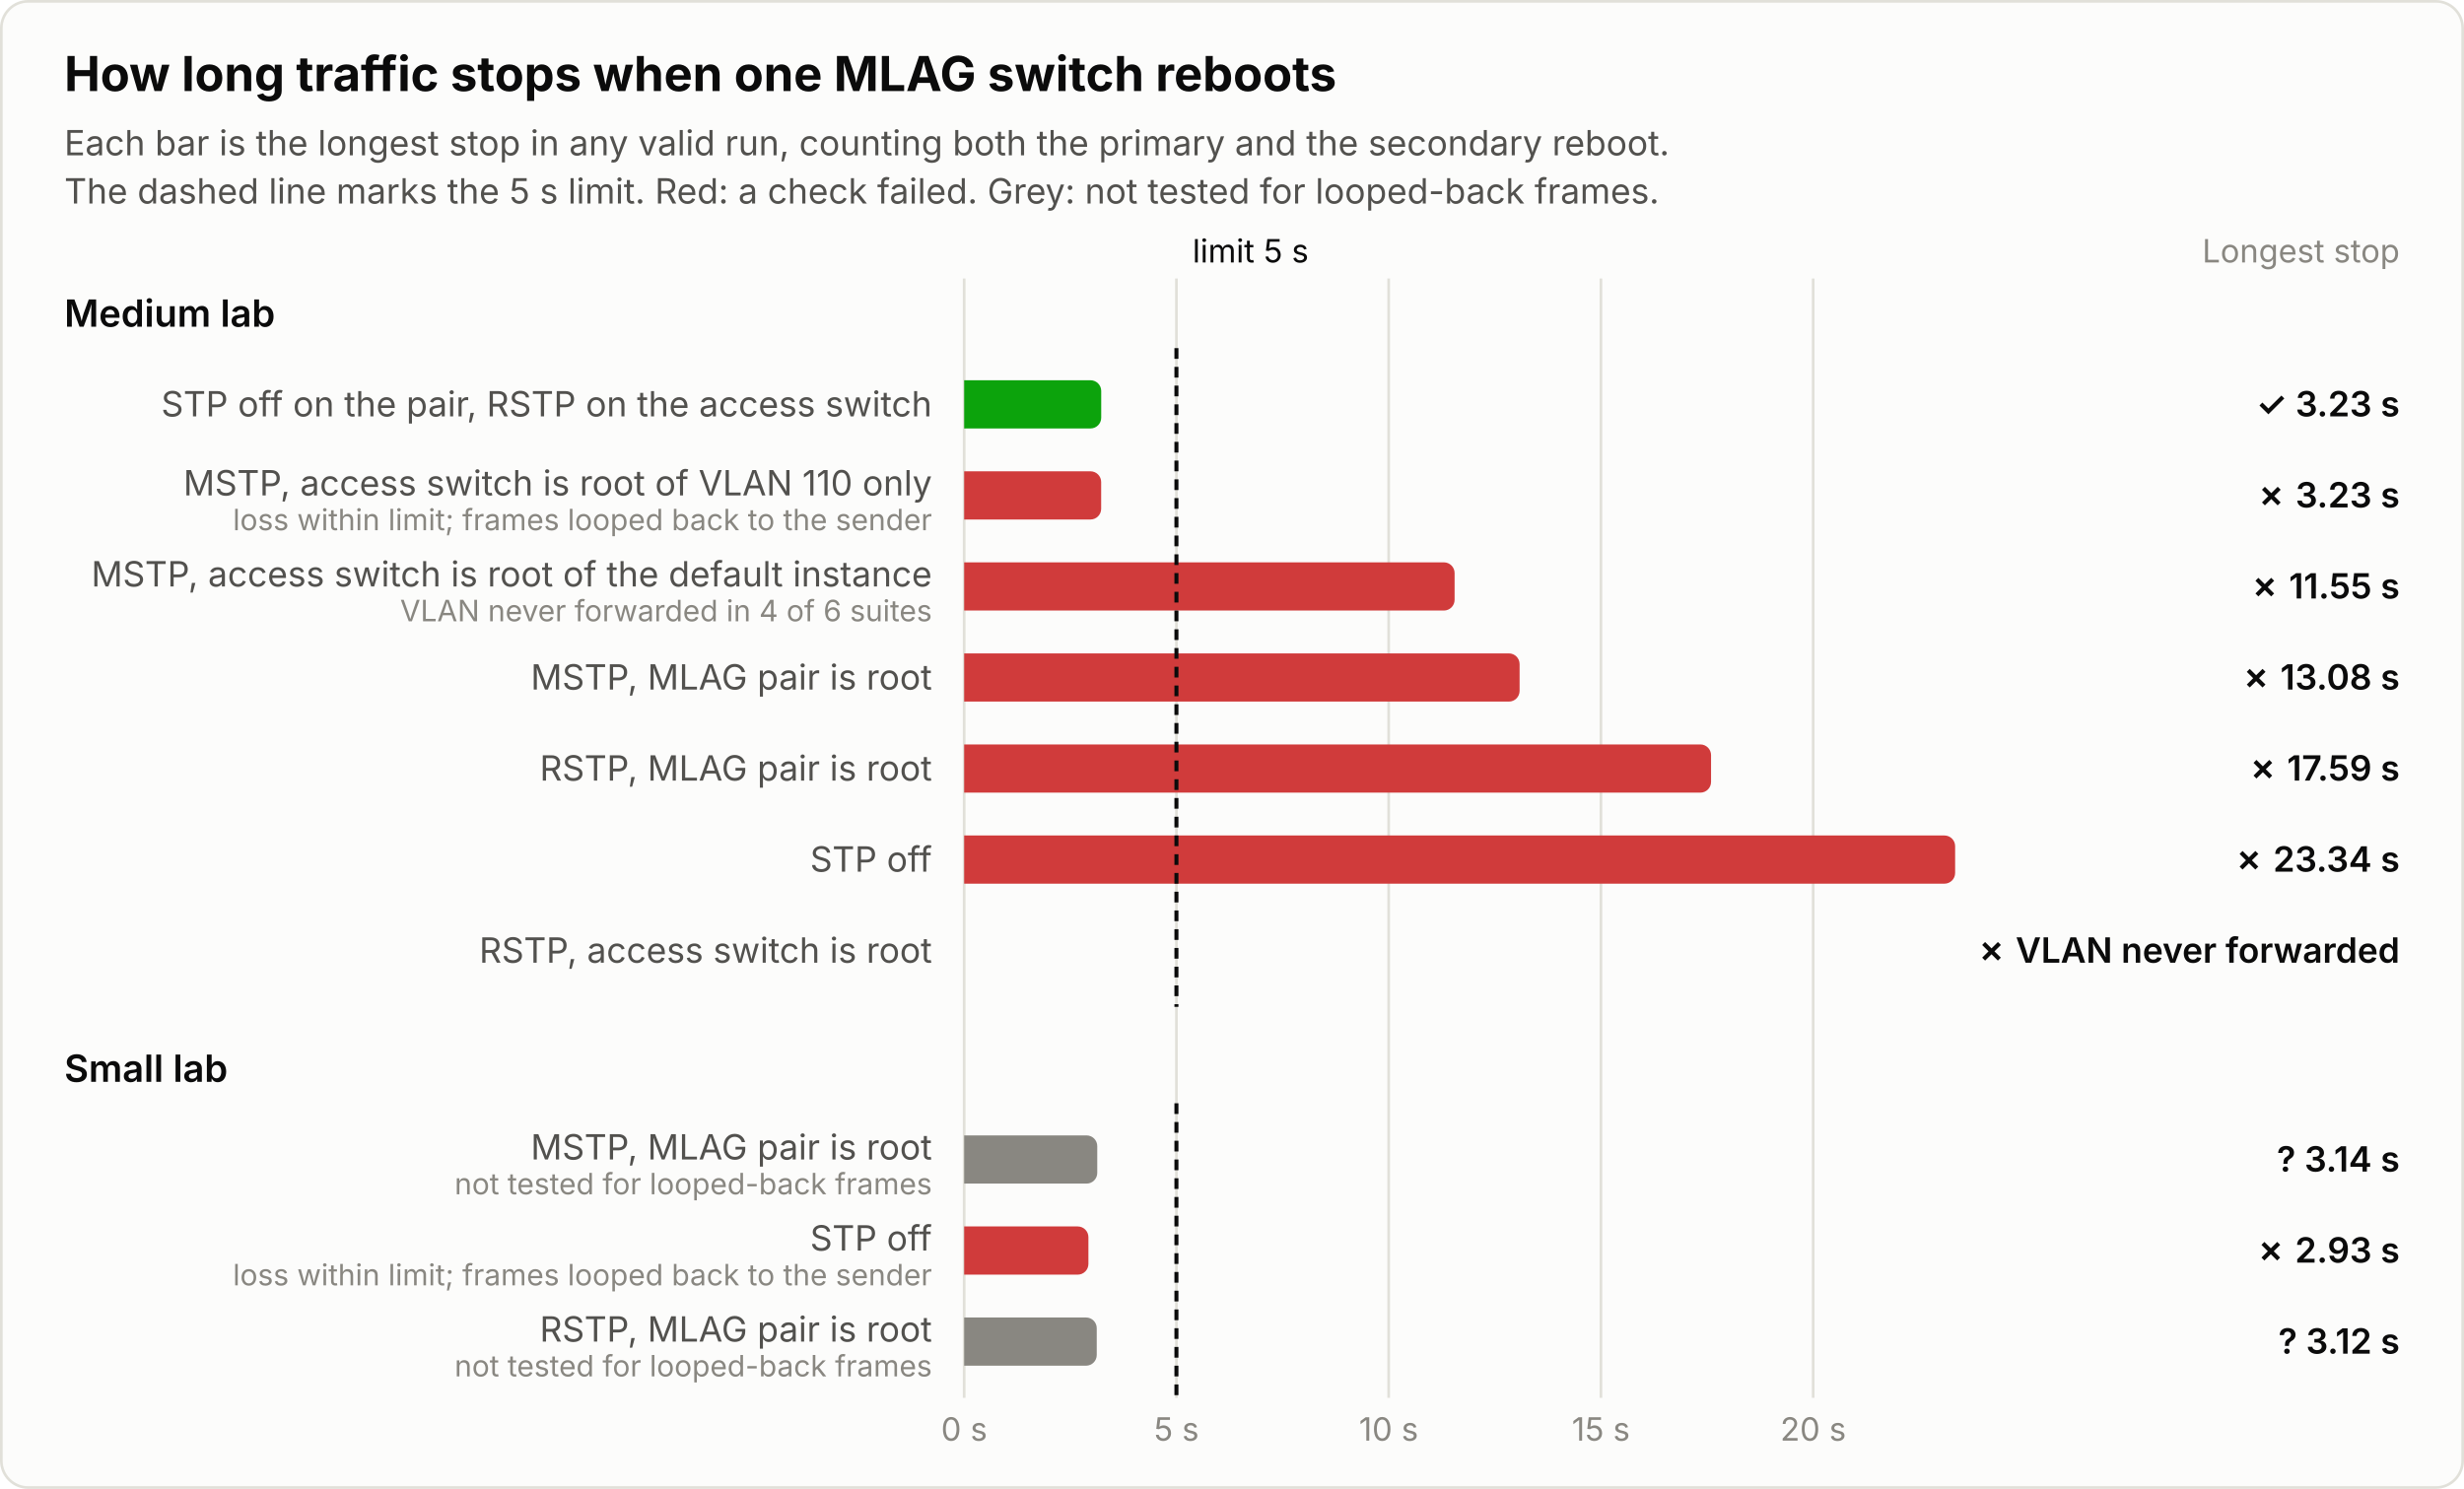
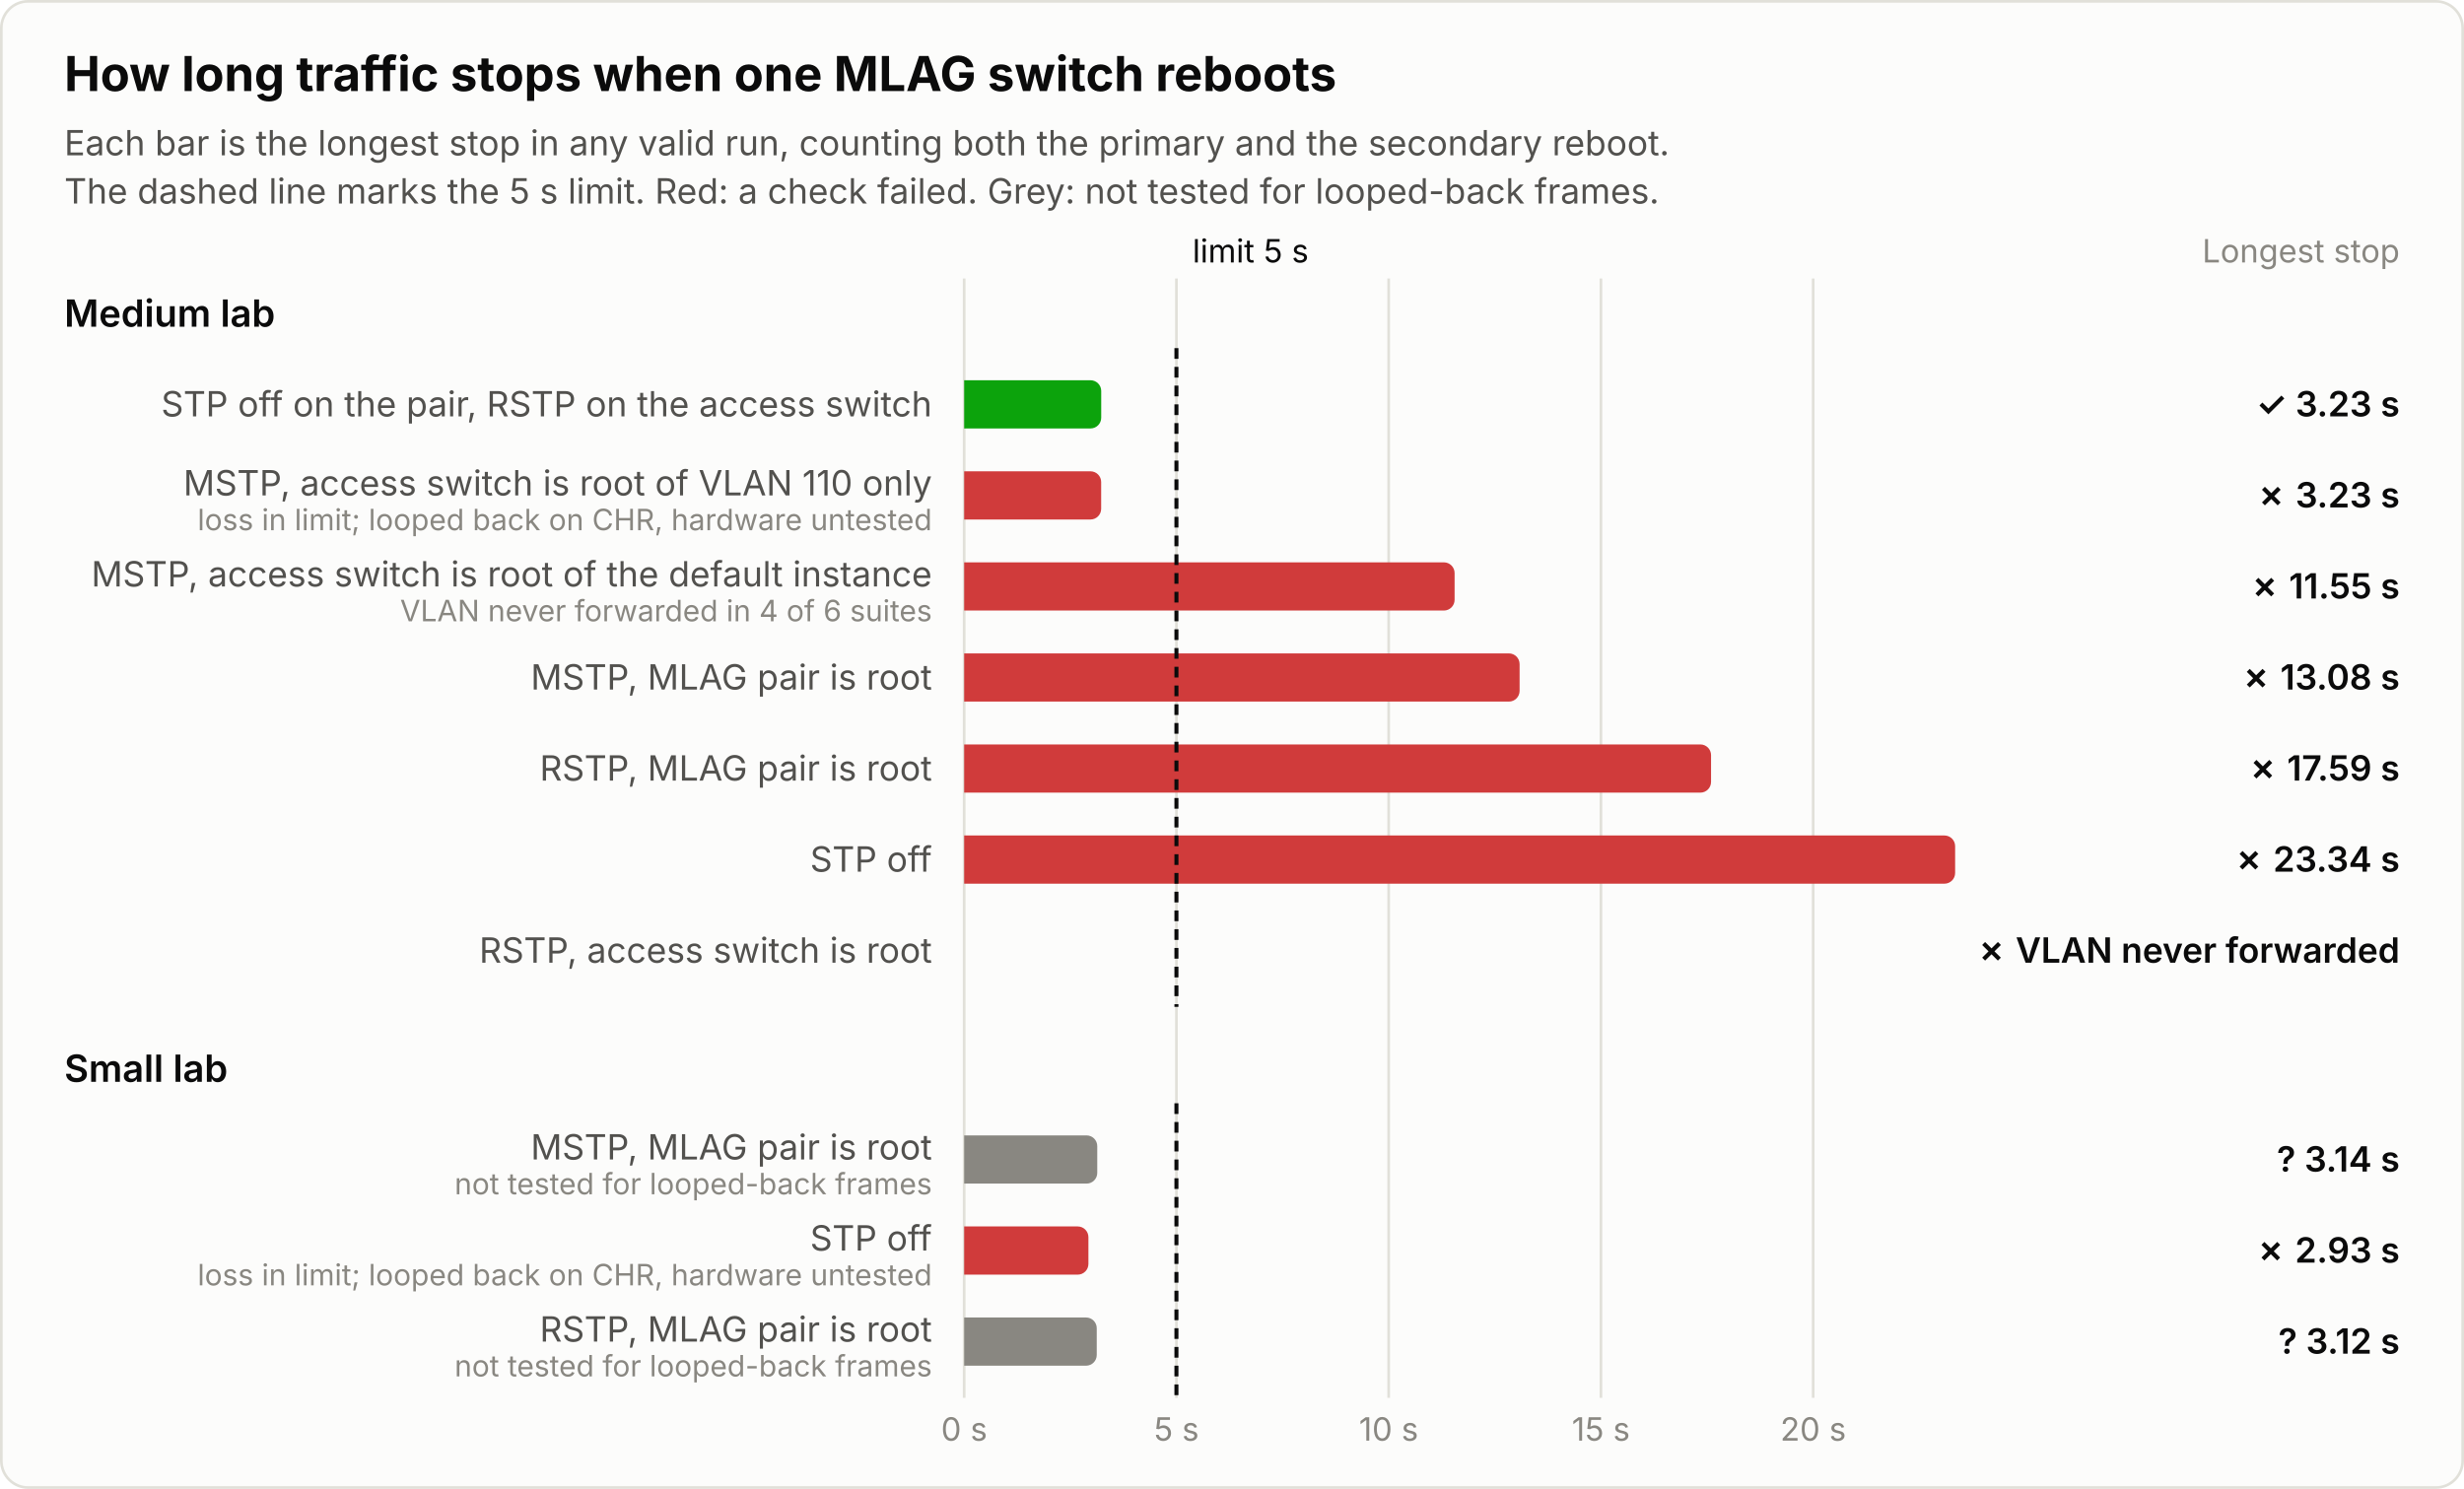
<svg xmlns="http://www.w3.org/2000/svg" width="920" height="556" viewBox="0 0 920 556" font-family="system-ui, -apple-system, &quot;Segoe UI&quot;, sans-serif" role="img" aria-label="Traffic stop during an MLAG peer reboot per setup">
  <rect x="0.5" y="0.5" width="919" height="555" rx="10" fill="#fcfcfb" stroke="#e1e0d9" />
  <line x1="360.0" y1="104" x2="360.0" y2="522" stroke="#e1e0d9" stroke-width="1" />
  <text x="360.0" y="538" font-size="12" fill="#898781" text-anchor="middle" style="font-variant-numeric: tabular-nums">0 s</text>
  <line x1="439.249" y1="104" x2="439.249" y2="522" stroke="#e1e0d9" stroke-width="1" />
  <text x="439.249" y="538" font-size="12" fill="#898781" text-anchor="middle" style="font-variant-numeric: tabular-nums">5 s</text>
  <line x1="518.498" y1="104" x2="518.498" y2="522" stroke="#e1e0d9" stroke-width="1" />
  <text x="518.498" y="538" font-size="12" fill="#898781" text-anchor="middle" style="font-variant-numeric: tabular-nums">10 s</text>
  <line x1="597.747" y1="104" x2="597.747" y2="522" stroke="#e1e0d9" stroke-width="1" />
  <text x="597.747" y="538" font-size="12" fill="#898781" text-anchor="middle" style="font-variant-numeric: tabular-nums">15 s</text>
  <line x1="676.996" y1="104" x2="676.996" y2="522" stroke="#e1e0d9" stroke-width="1" />
  <text x="676.996" y="538" font-size="12" fill="#898781" text-anchor="middle" style="font-variant-numeric: tabular-nums">20 s</text>
  <path d="M360,142.0 H407.168 a4,4 0 0 1 4,4 V156.0 a4,4 0 0 1 -4,4 H360 Z" fill="#0ca30c" />
  <path d="M360,176.0 H407.15 a4,4 0 0 1 4,4 V190.0 a4,4 0 0 1 -4,4 H360 Z" fill="#d03b3b" />
  <path d="M360,210.0 H539.114 a4,4 0 0 1 4,4 V224.0 a4,4 0 0 1 -4,4 H360 Z" fill="#d03b3b" />
  <path d="M360,244.0 H563.383 a4,4 0 0 1 4,4 V258.0 a4,4 0 0 1 -4,4 H360 Z" fill="#d03b3b" />
  <path d="M360,278.0 H634.867 a4,4 0 0 1 4,4 V292.0 a4,4 0 0 1 -4,4 H360 Z" fill="#d03b3b" />
  <path d="M360,312.0 H726.0 a4,4 0 0 1 4,4 V326.0 a4,4 0 0 1 -4,4 H360 Z" fill="#d03b3b" />
  <path d="M360,424.0 H405.691 a4,4 0 0 1 4,4 V438.0 a4,4 0 0 1 -4,4 H360 Z" fill="#898781" />
  <path d="M360,458.0 H402.388 a4,4 0 0 1 4,4 V472.0 a4,4 0 0 1 -4,4 H360 Z" fill="#d03b3b" />
  <path d="M360,492.0 H405.501 a4,4 0 0 1 4,4 V506.0 a4,4 0 0 1 -4,4 H360 Z" fill="#898781" />
  <line x1="439.249" y1="130" x2="439.249" y2="376" stroke="#0b0b0b" stroke-width="1.5" stroke-dasharray="4 3" />
  <line x1="439.249" y1="412" x2="439.249" y2="522" stroke="#0b0b0b" stroke-width="1.5" stroke-dasharray="4 3" />
  <text x="24" y="34" font-size="18" font-weight="700" fill="#0b0b0b">How long traffic stops when one MLAG switch reboots</text>
  <text x="24" y="58" font-size="13" fill="#52514e">Each bar is the longest stop in any valid run, counting both the primary and the secondary reboot.</text>
  <text x="24" y="76" font-size="13" fill="#52514e">The dashed line marks the 5 s limit. Red: a check failed. Grey: not tested for looped-back frames.</text>
  <text x="445.249" y="98" font-size="12" fill="#0b0b0b">limit 5 s</text>
  <text x="24" y="122" font-size="14" font-weight="600" fill="#0b0b0b">Medium lab</text>
  <text x="348" y="155.5" font-size="13" fill="#52514e" text-anchor="end">STP off on the pair, RSTP on the access switch</text>
  <text x="896" y="155.5" font-size="13" font-weight="600" fill="#0b0b0b" text-anchor="end" style="font-variant-numeric: tabular-nums">✓ 3.23 s</text>
  <text x="348" y="185.0" font-size="13" fill="#52514e" text-anchor="end">MSTP, access switch is root of VLAN 110 only</text>
-   <text x="348" y="198.0" font-size="11" fill="#898781" text-anchor="end">loss within limit; frames looped back to the sender</text>
+   <text x="348" y="198.0" font-size="11" fill="#898781" text-anchor="end">loss in limit; looped back on CHR, hardware untested</text>
  <text x="896" y="189.5" font-size="13" font-weight="600" fill="#0b0b0b" text-anchor="end" style="font-variant-numeric: tabular-nums">✗ 3.23 s</text>
  <text x="348" y="219.0" font-size="13" fill="#52514e" text-anchor="end">MSTP, access switch is root of the default instance</text>
  <text x="348" y="232.0" font-size="11" fill="#898781" text-anchor="end">VLAN never forwarded in 4 of 6 suites</text>
  <text x="896" y="223.5" font-size="13" font-weight="600" fill="#0b0b0b" text-anchor="end" style="font-variant-numeric: tabular-nums">✗ 11.55 s</text>
  <text x="348" y="257.5" font-size="13" fill="#52514e" text-anchor="end">MSTP, MLAG pair is root</text>
  <text x="896" y="257.5" font-size="13" font-weight="600" fill="#0b0b0b" text-anchor="end" style="font-variant-numeric: tabular-nums">✗ 13.08 s</text>
  <text x="348" y="291.5" font-size="13" fill="#52514e" text-anchor="end">RSTP, MLAG pair is root</text>
  <text x="896" y="291.5" font-size="13" font-weight="600" fill="#0b0b0b" text-anchor="end" style="font-variant-numeric: tabular-nums">✗ 17.59 s</text>
  <text x="348" y="325.5" font-size="13" fill="#52514e" text-anchor="end">STP off</text>
  <text x="896" y="325.5" font-size="13" font-weight="600" fill="#0b0b0b" text-anchor="end" style="font-variant-numeric: tabular-nums">✗ 23.34 s</text>
  <text x="348" y="359.5" font-size="13" fill="#52514e" text-anchor="end">RSTP, access switch is root</text>
  <text x="896" y="359.5" font-size="13" font-weight="600" fill="#0b0b0b" text-anchor="end">✗ VLAN never forwarded</text>
  <text x="24" y="404" font-size="14" font-weight="600" fill="#0b0b0b">Small lab</text>
  <text x="348" y="433.0" font-size="13" fill="#52514e" text-anchor="end">MSTP, MLAG pair is root</text>
  <text x="348" y="446.0" font-size="11" fill="#898781" text-anchor="end">not tested for looped-back frames</text>
  <text x="896" y="437.5" font-size="13" font-weight="600" fill="#0b0b0b" text-anchor="end" style="font-variant-numeric: tabular-nums">? 3.14 s</text>
  <text x="348" y="467.0" font-size="13" fill="#52514e" text-anchor="end">STP off</text>
-   <text x="348" y="480.0" font-size="11" fill="#898781" text-anchor="end">loss within limit; frames looped back to the sender</text>
+   <text x="348" y="480.0" font-size="11" fill="#898781" text-anchor="end">loss in limit; looped back on CHR, hardware untested</text>
  <text x="896" y="471.5" font-size="13" font-weight="600" fill="#0b0b0b" text-anchor="end" style="font-variant-numeric: tabular-nums">✗ 2.93 s</text>
  <text x="348" y="501.0" font-size="13" fill="#52514e" text-anchor="end">RSTP, MLAG pair is root</text>
  <text x="348" y="514.0" font-size="11" fill="#898781" text-anchor="end">not tested for looped-back frames</text>
  <text x="896" y="505.5" font-size="13" font-weight="600" fill="#0b0b0b" text-anchor="end" style="font-variant-numeric: tabular-nums">? 3.12 s</text>
  <text x="896" y="98" font-size="12" fill="#898781" text-anchor="end">Longest stop</text>
</svg>
